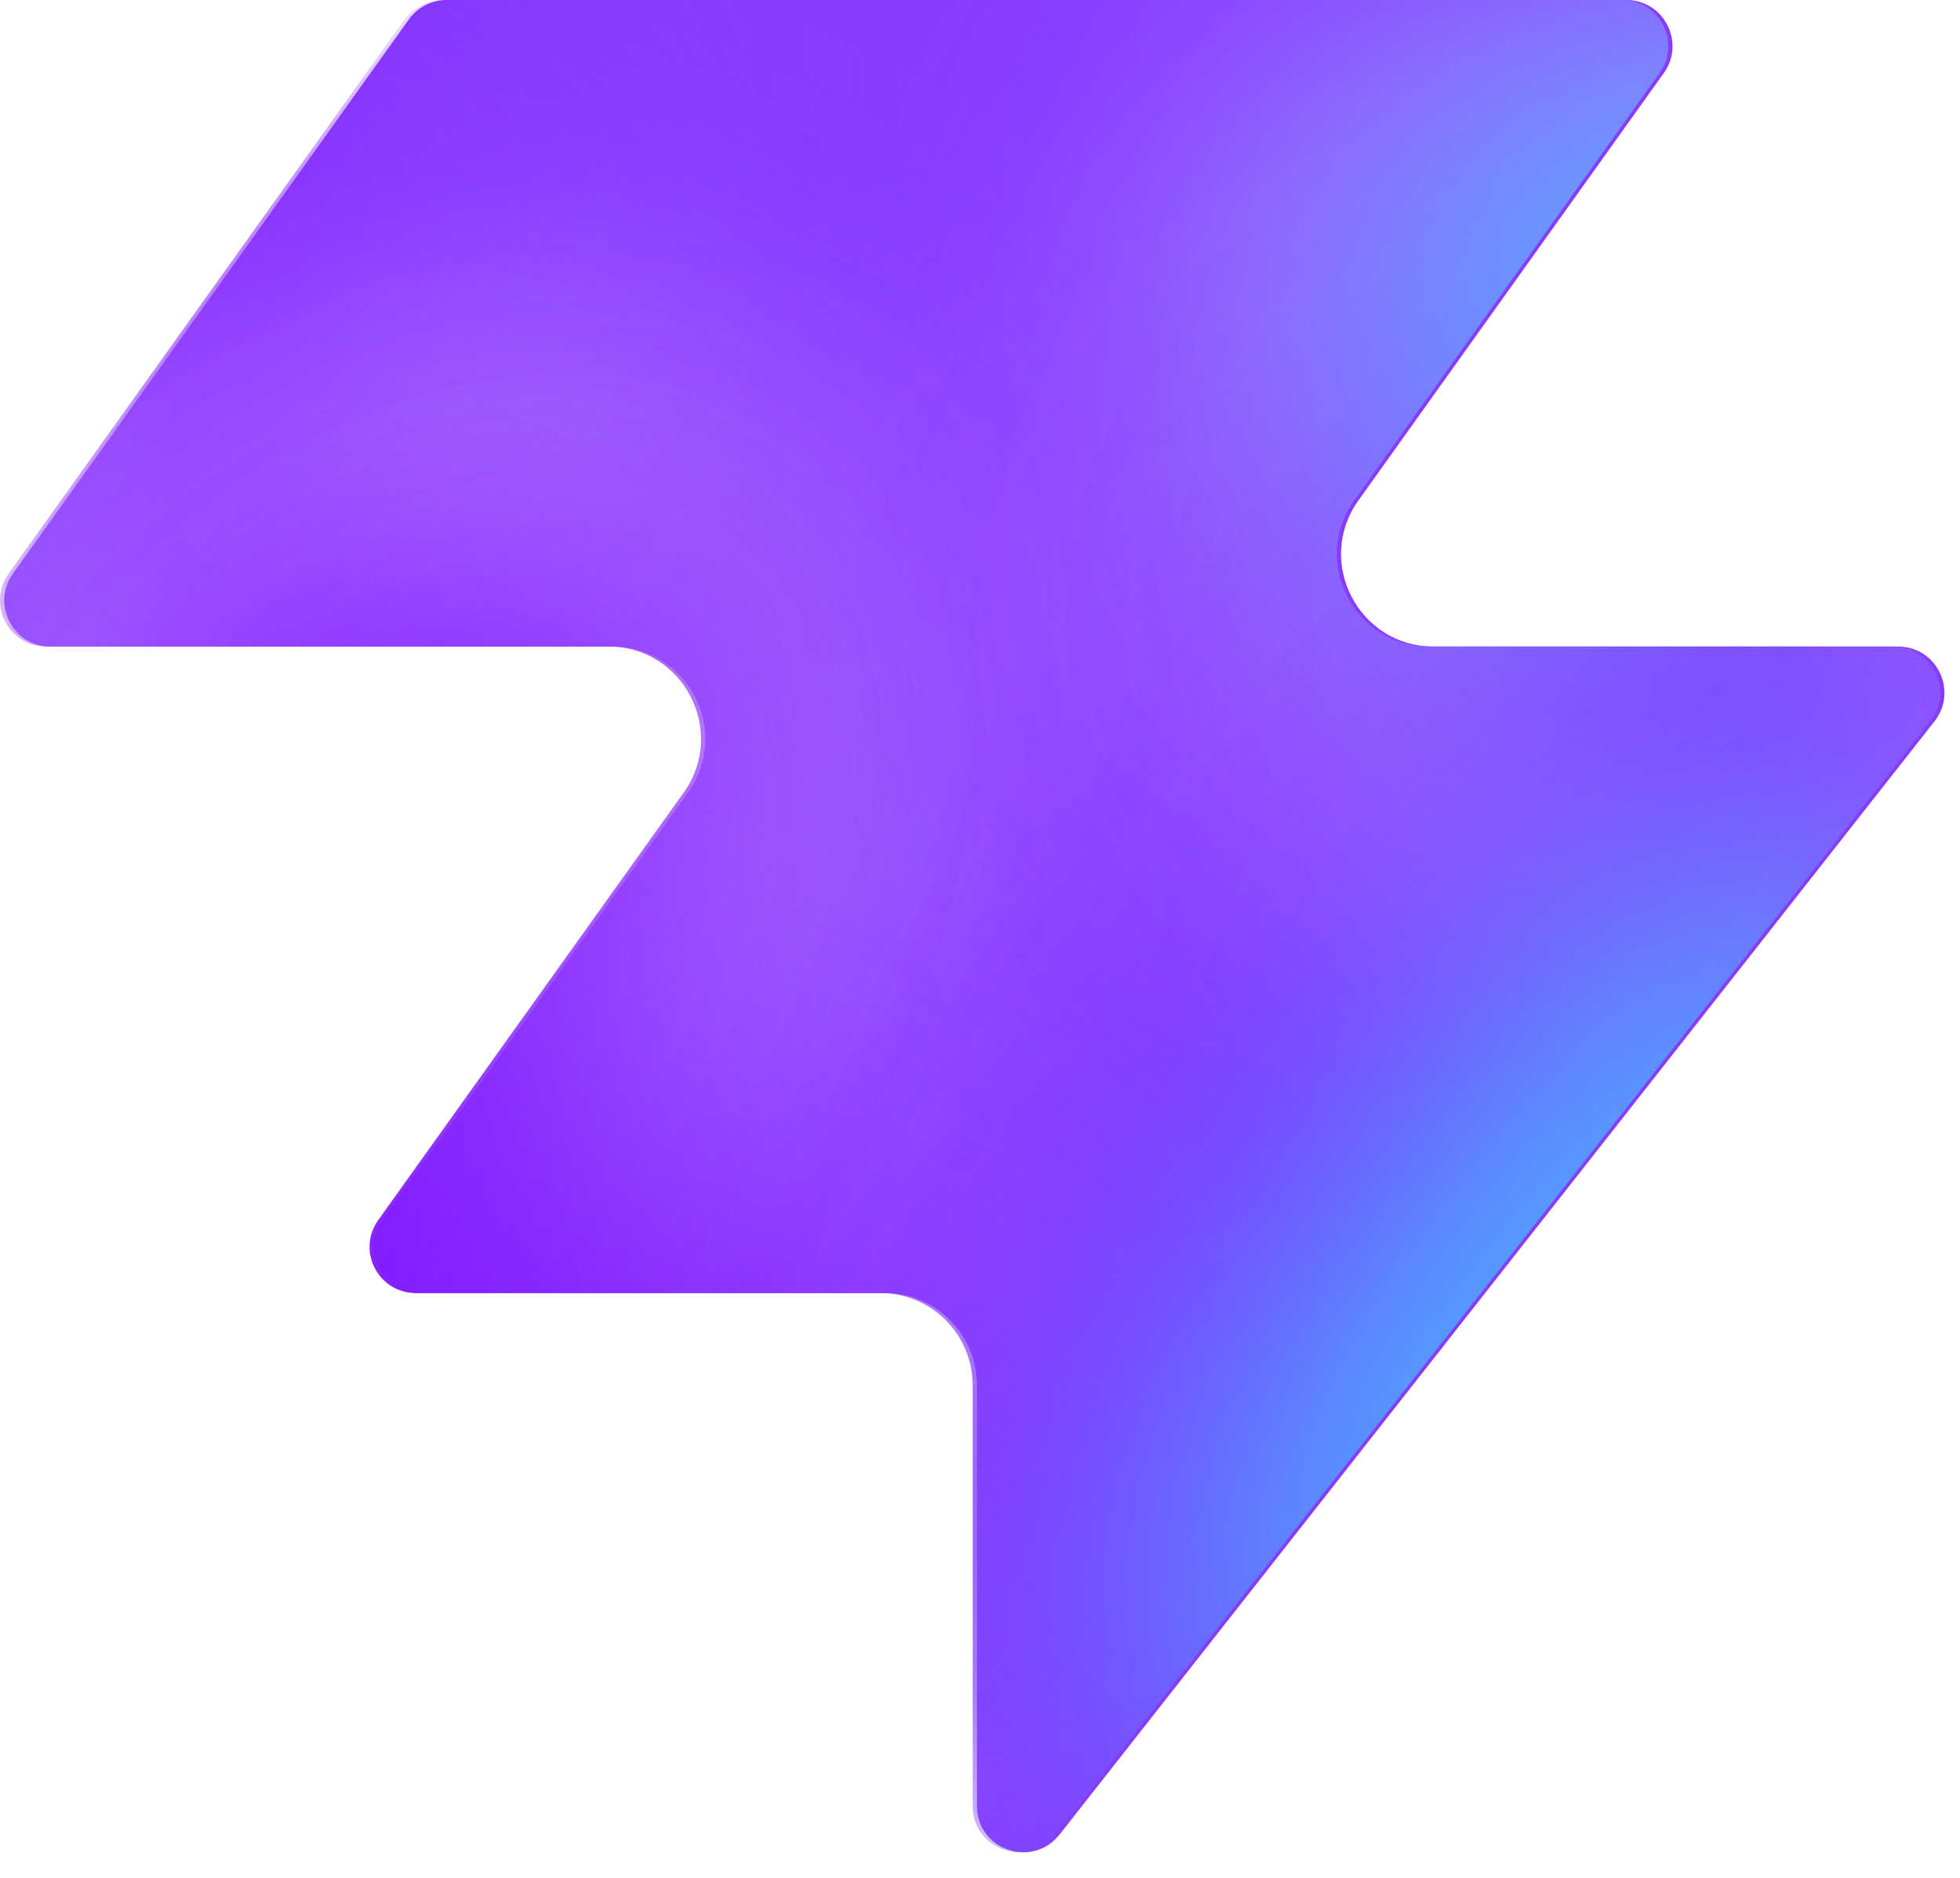
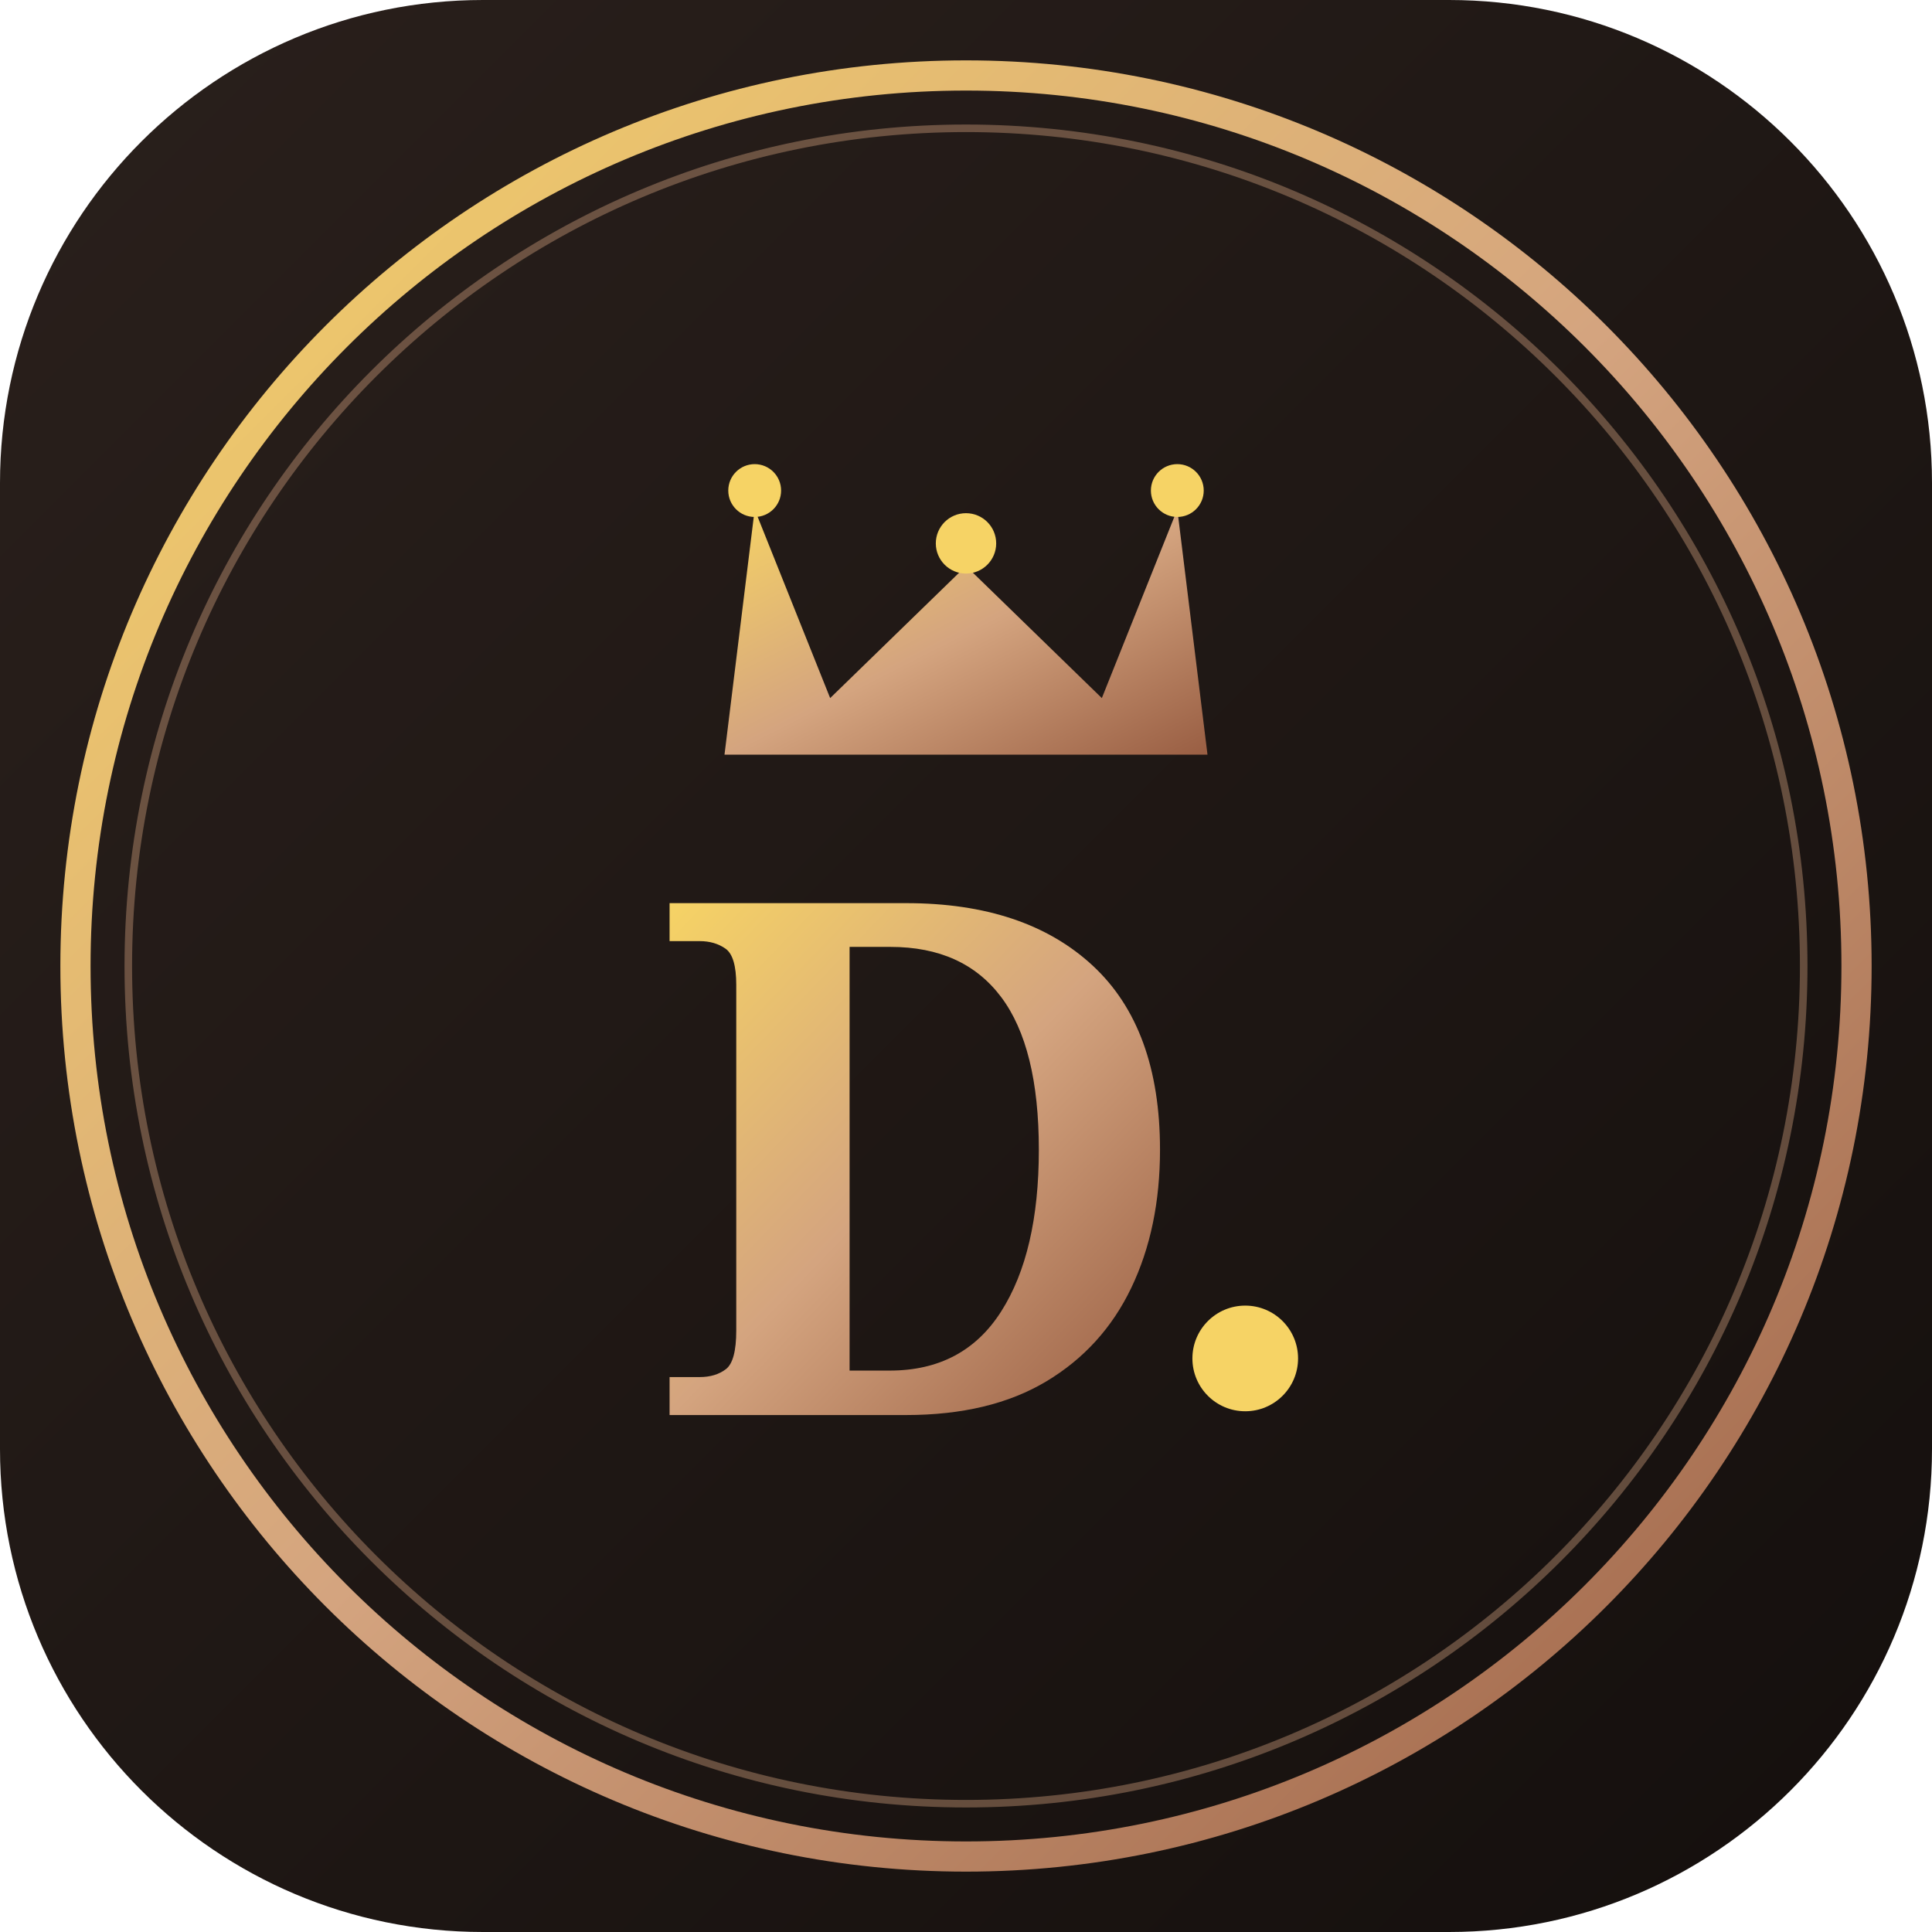
- <svg xmlns="http://www.w3.org/2000/svg" width="48" height="46" fill="none" viewBox="0 0 48 46">
-   <path fill="#863bff" d="M25.946 44.938c-.664.845-2.021.375-2.021-.698V33.937a2.26 2.26 0 0 0-2.262-2.262H10.287c-.92 0-1.456-1.04-.92-1.788l7.48-10.471c1.07-1.497 0-3.578-1.842-3.578H1.237c-.92 0-1.456-1.04-.92-1.788L10.013.474c.214-.297.556-.474.92-.474h28.894c.92 0 1.456 1.04.92 1.788l-7.48 10.471c-1.07 1.498 0 3.579 1.842 3.579h11.377c.943 0 1.473 1.088.89 1.83L25.947 44.94z" style="fill:#863bff;fill:color(display-p3 .525 .23 1);fill-opacity:1" />
-   <mask id="a" width="48" height="46" x="0" y="0" maskUnits="userSpaceOnUse" style="mask-type:alpha">
-     <path fill="#000" d="M25.842 44.938c-.664.844-2.021.375-2.021-.698V33.937a2.26 2.26 0 0 0-2.262-2.262H10.183c-.92 0-1.456-1.04-.92-1.788l7.48-10.471c1.07-1.498 0-3.579-1.842-3.579H1.133c-.92 0-1.456-1.04-.92-1.787L9.91.473c.214-.297.556-.474.92-.474h28.894c.92 0 1.456 1.04.92 1.788l-7.48 10.471c-1.07 1.498 0 3.578 1.842 3.578h11.377c.943 0 1.473 1.088.89 1.832L25.843 44.94z" style="fill:#000;fill-opacity:1" />
-   </mask>
-   <g mask="url(#a)">
-     <g filter="url(#b)">
-       <ellipse cx="5.508" cy="14.704" fill="#ede6ff" rx="5.508" ry="14.704" style="fill:#ede6ff;fill:color(display-p3 .927 .903 1);fill-opacity:1" transform="matrix(.00324 1 1 -.00324 -4.47 31.516)" />
-     </g>
-     <g filter="url(#c)">
-       <ellipse cx="10.399" cy="29.851" fill="#ede6ff" rx="10.399" ry="29.851" style="fill:#ede6ff;fill:color(display-p3 .927 .903 1);fill-opacity:1" transform="matrix(.00324 1 1 -.00324 -39.328 7.883)" />
-     </g>
-     <g filter="url(#d)">
-       <ellipse cx="5.508" cy="30.487" fill="#7e14ff" rx="5.508" ry="30.487" style="fill:#7e14ff;fill:color(display-p3 .492 .077 1);fill-opacity:1" transform="rotate(89.814 -25.913 -14.639)scale(1 -1)" />
-     </g>
-     <g filter="url(#e)">
-       <ellipse cx="5.508" cy="30.599" fill="#7e14ff" rx="5.508" ry="30.599" style="fill:#7e14ff;fill:color(display-p3 .492 .077 1);fill-opacity:1" transform="rotate(89.814 -32.644 -3.334)scale(1 -1)" />
-     </g>
-     <g filter="url(#f)">
-       <ellipse cx="5.508" cy="30.599" fill="#7e14ff" rx="5.508" ry="30.599" style="fill:#7e14ff;fill:color(display-p3 .492 .077 1);fill-opacity:1" transform="matrix(.00324 1 1 -.00324 -34.34 30.47)" />
-     </g>
-     <g filter="url(#g)">
-       <ellipse cx="14.072" cy="22.078" fill="#ede6ff" rx="14.072" ry="22.078" style="fill:#ede6ff;fill:color(display-p3 .927 .903 1);fill-opacity:1" transform="rotate(93.35 24.506 48.493)scale(-1 1)" />
-     </g>
-     <g filter="url(#h)">
-       <ellipse cx="3.47" cy="21.501" fill="#7e14ff" rx="3.47" ry="21.501" style="fill:#7e14ff;fill:color(display-p3 .492 .077 1);fill-opacity:1" transform="rotate(89.009 28.708 47.59)scale(-1 1)" />
-     </g>
-     <g filter="url(#i)">
-       <ellipse cx="3.47" cy="21.501" fill="#7e14ff" rx="3.47" ry="21.501" style="fill:#7e14ff;fill:color(display-p3 .492 .077 1);fill-opacity:1" transform="rotate(89.009 28.708 47.59)scale(-1 1)" />
-     </g>
-     <g filter="url(#j)">
-       <ellipse cx=".387" cy="8.972" fill="#7e14ff" rx="4.407" ry="29.108" style="fill:#7e14ff;fill:color(display-p3 .492 .077 1);fill-opacity:1" transform="rotate(39.51 .387 8.972)" />
-     </g>
-     <g filter="url(#k)">
-       <ellipse cx="47.523" cy="-6.092" fill="#7e14ff" rx="4.407" ry="29.108" style="fill:#7e14ff;fill:color(display-p3 .492 .077 1);fill-opacity:1" transform="rotate(37.892 47.523 -6.092)" />
-     </g>
-     <g filter="url(#l)">
-       <ellipse cx="41.412" cy="6.333" fill="#47bfff" rx="5.971" ry="9.665" style="fill:#47bfff;fill:color(display-p3 .28 .748 1);fill-opacity:1" transform="rotate(37.892 41.412 6.333)" />
-     </g>
-     <g filter="url(#m)">
-       <ellipse cx="-1.879" cy="38.332" fill="#7e14ff" rx="4.407" ry="29.108" style="fill:#7e14ff;fill:color(display-p3 .492 .077 1);fill-opacity:1" transform="rotate(37.892 -1.88 38.332)" />
-     </g>
-     <g filter="url(#n)">
-       <ellipse cx="-1.879" cy="38.332" fill="#7e14ff" rx="4.407" ry="29.108" style="fill:#7e14ff;fill:color(display-p3 .492 .077 1);fill-opacity:1" transform="rotate(37.892 -1.88 38.332)" />
-     </g>
-     <g filter="url(#o)">
-       <ellipse cx="35.651" cy="29.907" fill="#7e14ff" rx="4.407" ry="29.108" style="fill:#7e14ff;fill:color(display-p3 .492 .077 1);fill-opacity:1" transform="rotate(37.892 35.651 29.907)" />
-     </g>
-     <g filter="url(#p)">
-       <ellipse cx="38.418" cy="32.4" fill="#47bfff" rx="5.971" ry="15.297" style="fill:#47bfff;fill:color(display-p3 .28 .748 1);fill-opacity:1" transform="rotate(37.892 38.418 32.4)" />
-     </g>
-   </g>
+ <svg xmlns="http://www.w3.org/2000/svg" viewBox="0 0 512 512">
  <defs>
-     <filter id="b" width="60.045" height="41.654" x="-19.77" y="16.149" color-interpolation-filters="sRGB" filterUnits="userSpaceOnUse">
-       <feFlood flood-opacity="0" result="BackgroundImageFix" />
-       <feBlend in="SourceGraphic" in2="BackgroundImageFix" result="shape" />
-       <feGaussianBlur result="effect1_foregroundBlur_2002_17158" stdDeviation="7.659" />
-     </filter>
-     <filter id="c" width="90.34" height="51.437" x="-54.613" y="-7.533" color-interpolation-filters="sRGB" filterUnits="userSpaceOnUse">
-       <feFlood flood-opacity="0" result="BackgroundImageFix" />
-       <feBlend in="SourceGraphic" in2="BackgroundImageFix" result="shape" />
-       <feGaussianBlur result="effect1_foregroundBlur_2002_17158" stdDeviation="7.659" />
-     </filter>
-     <filter id="d" width="79.355" height="29.4" x="-49.64" y="2.03" color-interpolation-filters="sRGB" filterUnits="userSpaceOnUse">
-       <feFlood flood-opacity="0" result="BackgroundImageFix" />
-       <feBlend in="SourceGraphic" in2="BackgroundImageFix" result="shape" />
-       <feGaussianBlur result="effect1_foregroundBlur_2002_17158" stdDeviation="4.596" />
-     </filter>
-     <filter id="e" width="79.579" height="29.4" x="-45.045" y="20.029" color-interpolation-filters="sRGB" filterUnits="userSpaceOnUse">
-       <feFlood flood-opacity="0" result="BackgroundImageFix" />
-       <feBlend in="SourceGraphic" in2="BackgroundImageFix" result="shape" />
-       <feGaussianBlur result="effect1_foregroundBlur_2002_17158" stdDeviation="4.596" />
-     </filter>
-     <filter id="f" width="79.579" height="29.4" x="-43.513" y="21.178" color-interpolation-filters="sRGB" filterUnits="userSpaceOnUse">
-       <feFlood flood-opacity="0" result="BackgroundImageFix" />
-       <feBlend in="SourceGraphic" in2="BackgroundImageFix" result="shape" />
-       <feGaussianBlur result="effect1_foregroundBlur_2002_17158" stdDeviation="4.596" />
-     </filter>
-     <filter id="g" width="74.749" height="58.852" x="15.756" y="-17.901" color-interpolation-filters="sRGB" filterUnits="userSpaceOnUse">
-       <feFlood flood-opacity="0" result="BackgroundImageFix" />
-       <feBlend in="SourceGraphic" in2="BackgroundImageFix" result="shape" />
-       <feGaussianBlur result="effect1_foregroundBlur_2002_17158" stdDeviation="7.659" />
-     </filter>
-     <filter id="h" width="61.377" height="25.362" x="23.548" y="2.284" color-interpolation-filters="sRGB" filterUnits="userSpaceOnUse">
-       <feFlood flood-opacity="0" result="BackgroundImageFix" />
-       <feBlend in="SourceGraphic" in2="BackgroundImageFix" result="shape" />
-       <feGaussianBlur result="effect1_foregroundBlur_2002_17158" stdDeviation="4.596" />
-     </filter>
-     <filter id="i" width="61.377" height="25.362" x="23.548" y="2.284" color-interpolation-filters="sRGB" filterUnits="userSpaceOnUse">
-       <feFlood flood-opacity="0" result="BackgroundImageFix" />
-       <feBlend in="SourceGraphic" in2="BackgroundImageFix" result="shape" />
-       <feGaussianBlur result="effect1_foregroundBlur_2002_17158" stdDeviation="4.596" />
-     </filter>
-     <filter id="j" width="56.045" height="63.649" x="-27.636" y="-22.853" color-interpolation-filters="sRGB" filterUnits="userSpaceOnUse">
-       <feFlood flood-opacity="0" result="BackgroundImageFix" />
-       <feBlend in="SourceGraphic" in2="BackgroundImageFix" result="shape" />
-       <feGaussianBlur result="effect1_foregroundBlur_2002_17158" stdDeviation="4.596" />
-     </filter>
-     <filter id="k" width="54.814" height="64.646" x="20.116" y="-38.415" color-interpolation-filters="sRGB" filterUnits="userSpaceOnUse">
-       <feFlood flood-opacity="0" result="BackgroundImageFix" />
-       <feBlend in="SourceGraphic" in2="BackgroundImageFix" result="shape" />
-       <feGaussianBlur result="effect1_foregroundBlur_2002_17158" stdDeviation="4.596" />
-     </filter>
-     <filter id="l" width="33.541" height="35.313" x="24.641" y="-11.323" color-interpolation-filters="sRGB" filterUnits="userSpaceOnUse">
-       <feFlood flood-opacity="0" result="BackgroundImageFix" />
-       <feBlend in="SourceGraphic" in2="BackgroundImageFix" result="shape" />
-       <feGaussianBlur result="effect1_foregroundBlur_2002_17158" stdDeviation="4.596" />
-     </filter>
-     <filter id="m" width="54.814" height="64.646" x="-29.286" y="6.009" color-interpolation-filters="sRGB" filterUnits="userSpaceOnUse">
-       <feFlood flood-opacity="0" result="BackgroundImageFix" />
-       <feBlend in="SourceGraphic" in2="BackgroundImageFix" result="shape" />
-       <feGaussianBlur result="effect1_foregroundBlur_2002_17158" stdDeviation="4.596" />
-     </filter>
-     <filter id="n" width="54.814" height="64.646" x="-29.286" y="6.009" color-interpolation-filters="sRGB" filterUnits="userSpaceOnUse">
-       <feFlood flood-opacity="0" result="BackgroundImageFix" />
-       <feBlend in="SourceGraphic" in2="BackgroundImageFix" result="shape" />
-       <feGaussianBlur result="effect1_foregroundBlur_2002_17158" stdDeviation="4.596" />
-     </filter>
-     <filter id="o" width="54.814" height="64.646" x="8.244" y="-2.416" color-interpolation-filters="sRGB" filterUnits="userSpaceOnUse">
-       <feFlood flood-opacity="0" result="BackgroundImageFix" />
-       <feBlend in="SourceGraphic" in2="BackgroundImageFix" result="shape" />
-       <feGaussianBlur result="effect1_foregroundBlur_2002_17158" stdDeviation="4.596" />
-     </filter>
-     <filter id="p" width="39.409" height="43.623" x="18.713" y="10.588" color-interpolation-filters="sRGB" filterUnits="userSpaceOnUse">
-       <feFlood flood-opacity="0" result="BackgroundImageFix" />
-       <feBlend in="SourceGraphic" in2="BackgroundImageFix" result="shape" />
-       <feGaussianBlur result="effect1_foregroundBlur_2002_17158" stdDeviation="4.596" />
-     </filter>
+     <linearGradient id="goldGrad" x1="0%" y1="0%" x2="100%" y2="100%">
+       <stop offset="0%" stop-color="#f6d365" />
+       <stop offset="50%" stop-color="#d4a47f" />
+       <stop offset="100%" stop-color="#995e43" />
+     </linearGradient>
+     <linearGradient id="bgGrad" x1="0%" y1="0%" x2="100%" y2="100%">
+       <stop offset="0%" stop-color="#2a201c" />
+       <stop offset="100%" stop-color="#140f0d" />
+     </linearGradient>
  </defs>
+   <rect width="512" height="512" rx="128" fill="url(#bgGrad)" />
+   <circle cx="256" cy="256" r="236" fill="none" stroke="url(#goldGrad)" stroke-width="8" />
+   <circle cx="256" cy="256" r="222" fill="none" stroke="#d4a47f" stroke-width="2" stroke-opacity="0.4" />
+   <path d="M 200 135 L 220 185 L 256 150 L 292 185 L 312 135 L 320 200 L 192 200 Z" fill="url(#goldGrad)" />
+   <circle cx="200" cy="130" r="7" fill="#f6d365" />
+   <circle cx="256" cy="144" r="8" fill="#f6d365" />
+   <circle cx="312" cy="130" r="7" fill="#f6d365" />
+   <text x="245" y="375" font-family="Georgia, 'Playfair Display', serif" font-size="190" font-weight="700" fill="url(#goldGrad)" text-anchor="middle">D</text>
+   <circle cx="330" cy="360" r="14" fill="#f6d365" />
</svg>
